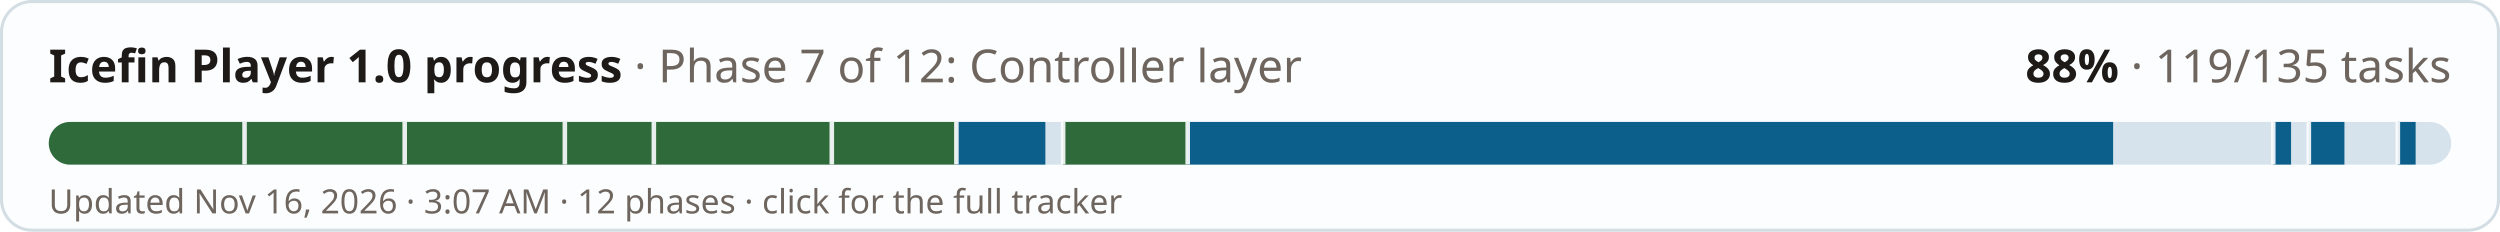
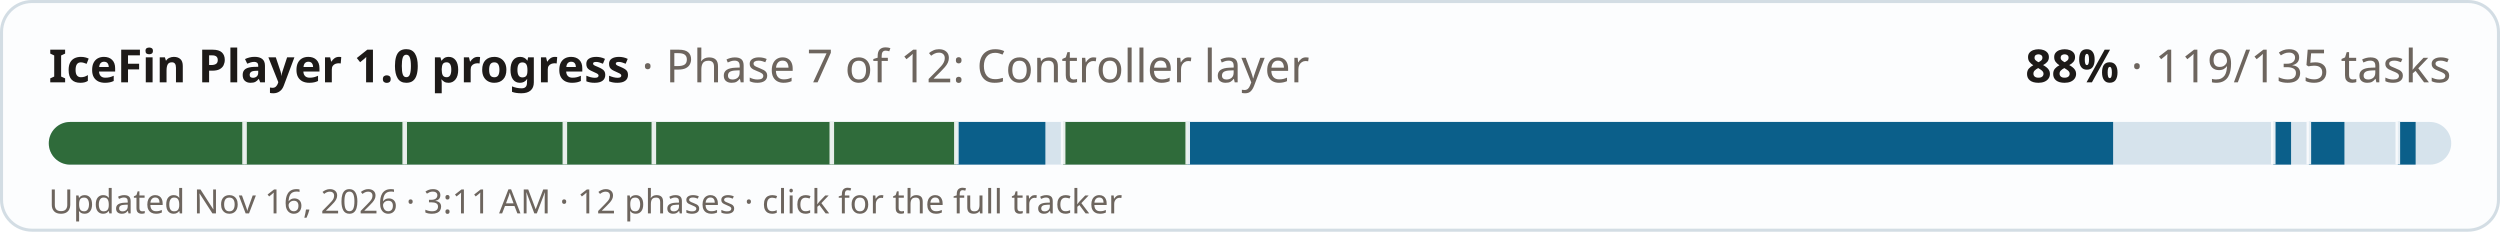
- <svg xmlns="http://www.w3.org/2000/svg" width="820" height="76" viewBox="0 0 820 76" role="img" aria-label="Icefin Player 1.0 progress: 88% (119 of 135 tasks)">
+ <svg xmlns="http://www.w3.org/2000/svg" width="820" height="76" viewBox="0 0 820 76" role="img" aria-label="IceFin Player 1.0 progress: 88% (119 of 135 tasks)">
  <style>
  .bg{fill:#fcfdfe;stroke:#d3dde4} .fg{fill:#1d1a18} .mu{fill:#6d655e} .track{fill:#d6e3ec} .done{fill:#0b5f8a} .full{fill:#2f6b3a} .tick{fill:#fcfdfe;opacity:.9}
  @media (prefers-color-scheme: dark){ .bg{fill:#1a2127;stroke:#2e3a43} .fg{fill:#f1ebe2} .mu{fill:#a99f94} .track{fill:#24384a} .done{fill:#6cb6e4} .full{fill:#6fbf7c} .tick{fill:#1a2127} }
  text{font-family:-apple-system,"Segoe UI",system-ui,"Noto Sans","DejaVu Sans",sans-serif}
</style>
  <rect class="bg" x="0.5" y="0.5" width="819" height="75" rx="10" />
-   <text class="fg" x="16" y="27" font-size="15" font-weight="700">Icefin Player 1.0 progress <tspan class="mu" font-weight="400">· Phase 7 of 12: Controller layer</tspan>
+   <text class="fg" x="16" y="27" font-size="15" font-weight="700">IceFin Player 1.0 progress <tspan class="mu" font-weight="400">· Phase 7 of 12: Controller layer</tspan>
  </text>
  <text class="fg" x="804" y="27" font-size="15" font-weight="700" text-anchor="end">88% <tspan class="mu" font-weight="400">· 119/135 tasks</tspan>
  </text>
  <rect class="track" x="16" y="40" width="788" height="14" rx="7" />
  <clipPath id="c">
    <rect x="16" y="40" width="788" height="14" rx="7" />
  </clipPath>
  <g clip-path="url(#c)">
    <rect class="full" x="16" y="40" width="64.21" height="14" />
    <rect class="full" x="80.21" y="40" width="52.53" height="14" />
    <rect class="full" x="132.74" y="40" width="52.53" height="14" />
    <rect class="full" x="185.27" y="40" width="29.19" height="14" />
    <rect class="full" x="214.46" y="40" width="58.37" height="14" />
    <rect class="full" x="272.83" y="40" width="40.86" height="14" />
    <rect class="done" x="313.69" y="40" width="29.19" height="14" />
    <rect class="full" x="348.71" y="40" width="40.86" height="14" />
    <rect class="done" x="389.57" y="40" width="303.53" height="14" />
    <rect class="done" x="745.63" y="40" width="5.84" height="14" />
    <rect class="done" x="757.3" y="40" width="11.67" height="14" />
    <rect class="done" x="786.49" y="40" width="5.84" height="14" />
    <rect class="tick" x="79.46" y="40" width="1.5" height="14" />
    <rect class="tick" x="131.99" y="40" width="1.5" height="14" />
    <rect class="tick" x="184.52" y="40" width="1.5" height="14" />
    <rect class="tick" x="213.71" y="40" width="1.5" height="14" />
    <rect class="tick" x="272.08" y="40" width="1.5" height="14" />
    <rect class="tick" x="312.94" y="40" width="1.5" height="14" />
    <rect class="tick" x="347.96" y="40" width="1.5" height="14" />
    <rect class="tick" x="388.82" y="40" width="1.5" height="14" />
    <rect class="tick" x="744.88" y="40" width="1.5" height="14" />
    <rect class="tick" x="756.55" y="40" width="1.5" height="14" />
    <rect class="tick" x="785.74" y="40" width="1.5" height="14" />
  </g>
-   <text class="mu" x="16" y="70" font-size="11">Updated Nov 16, 2026 · 3:07 AM · 12 phases · click for the full tracker</text>
+   <text class="mu" x="16" y="70" font-size="11">Updated Nov 16, 2026 · 3:11 AM · 12 phases · click for the full tracker</text>
</svg>
